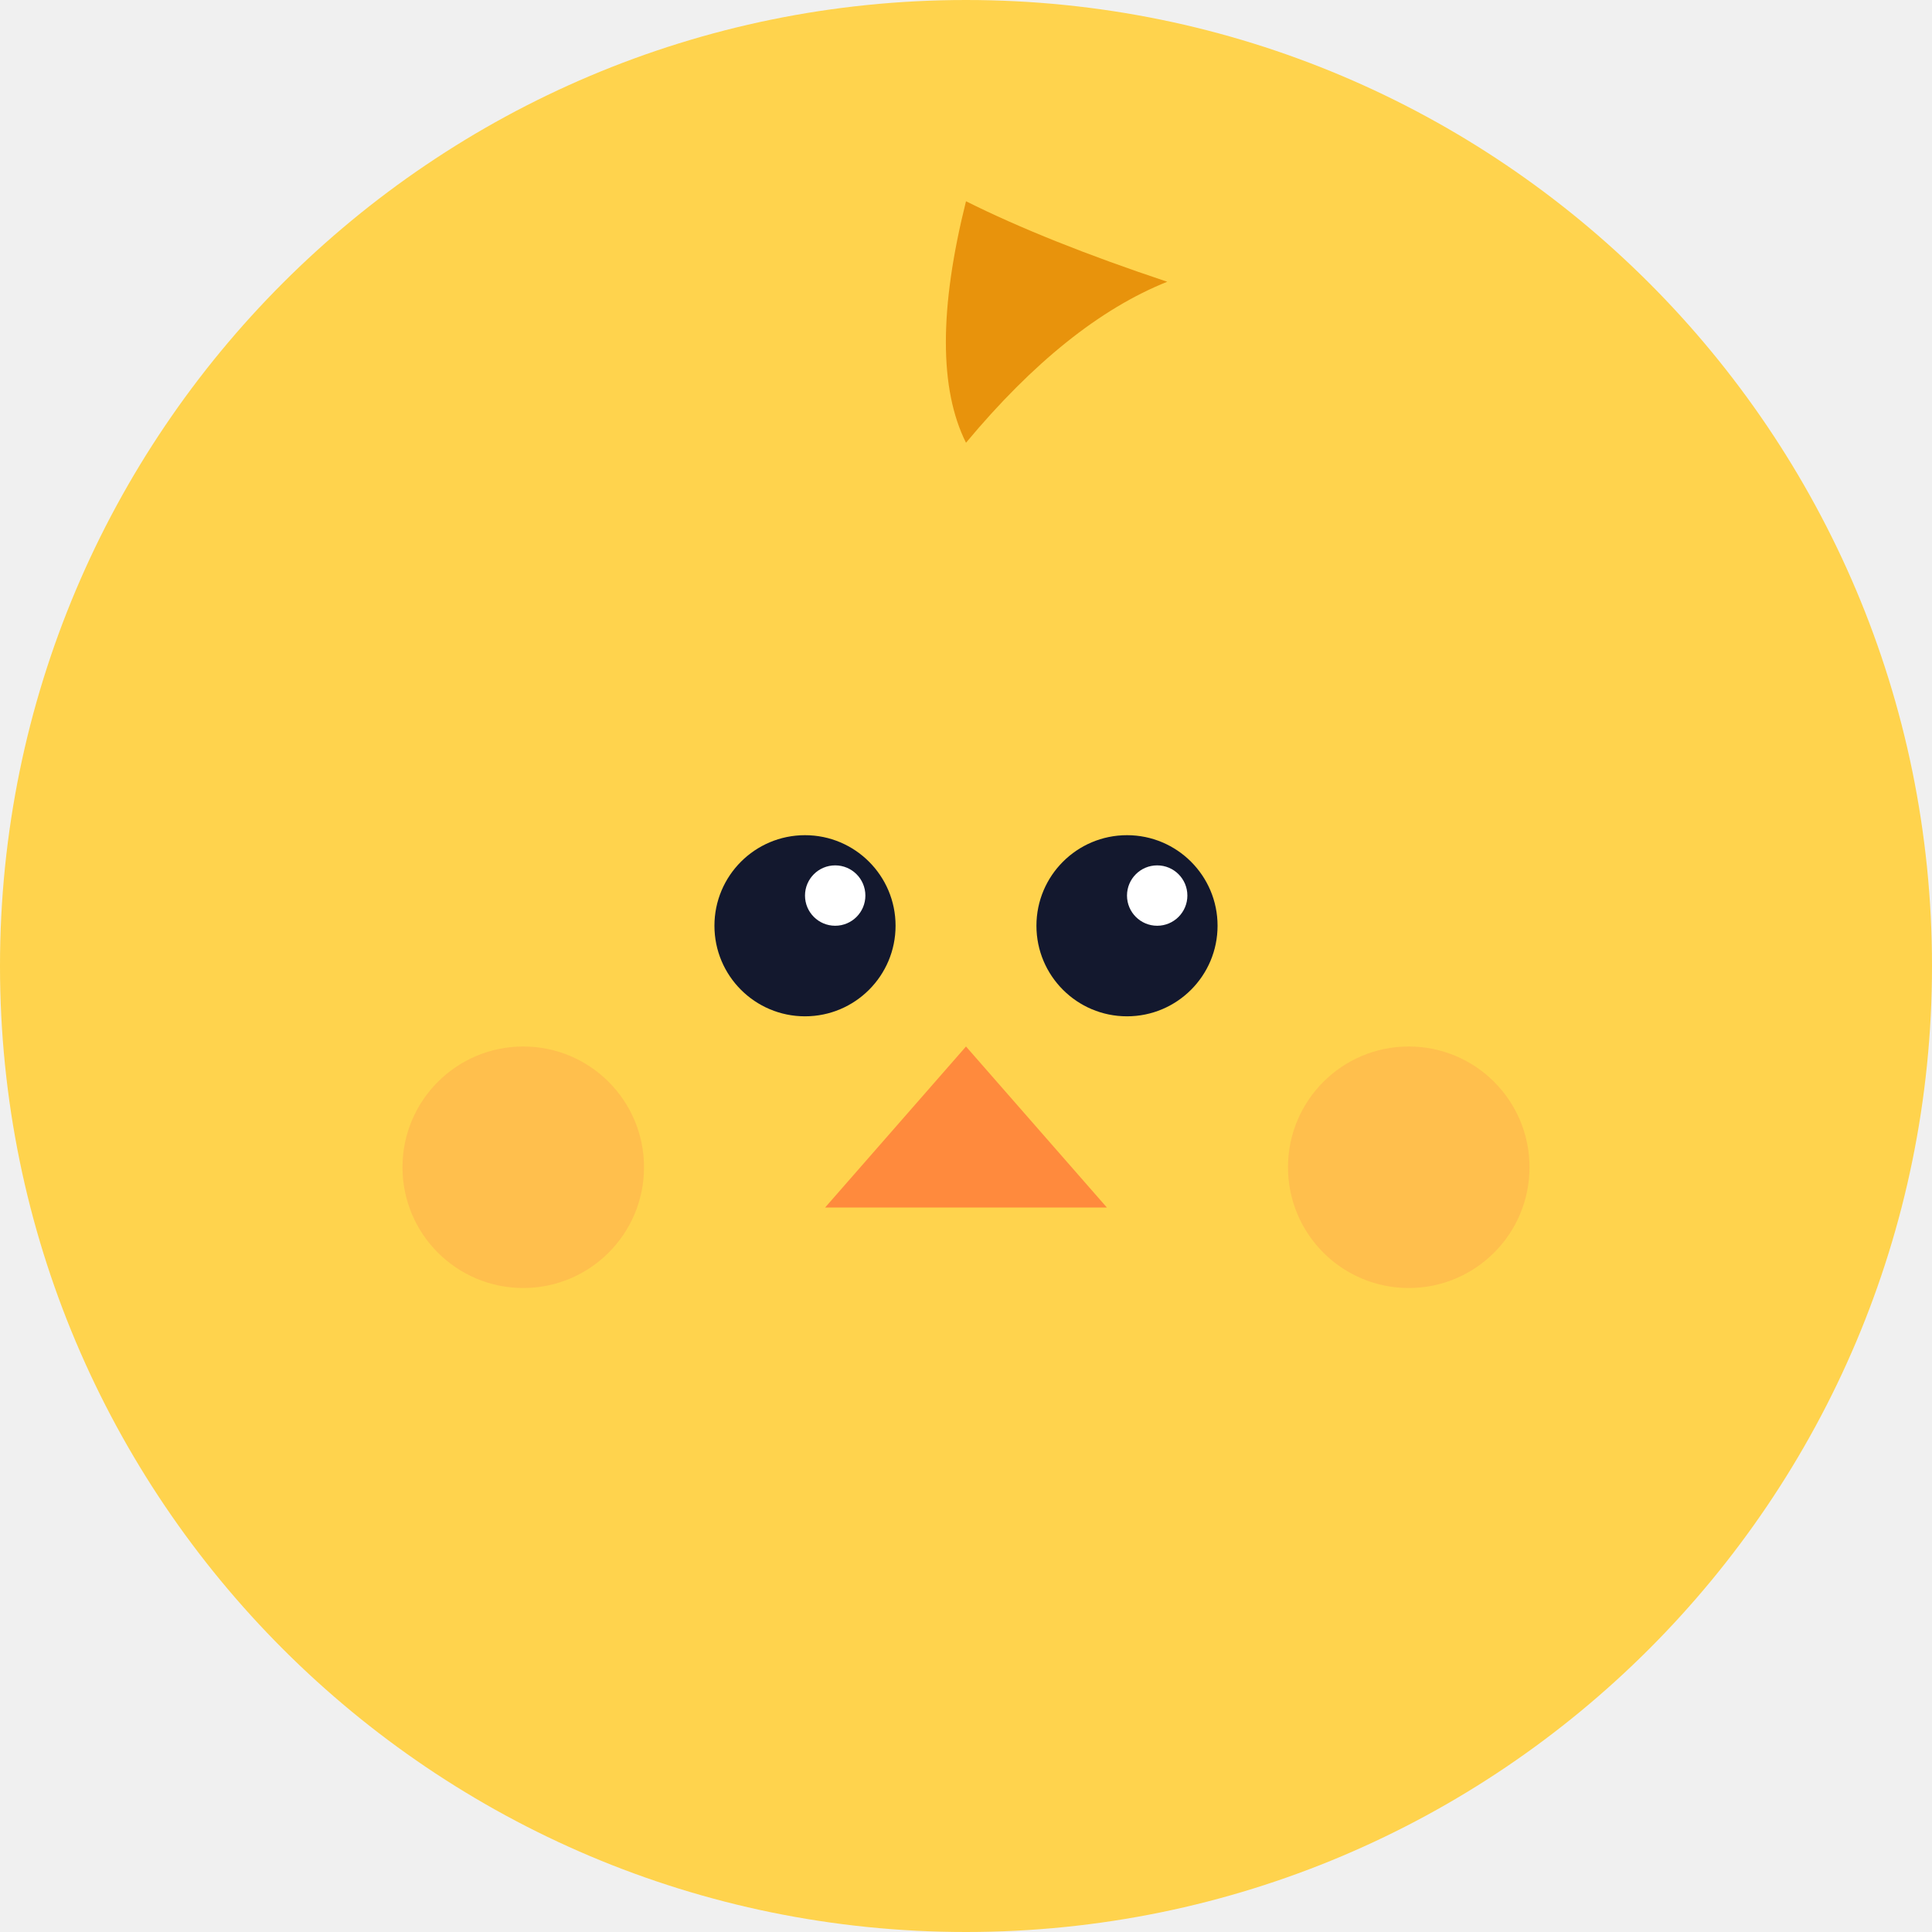
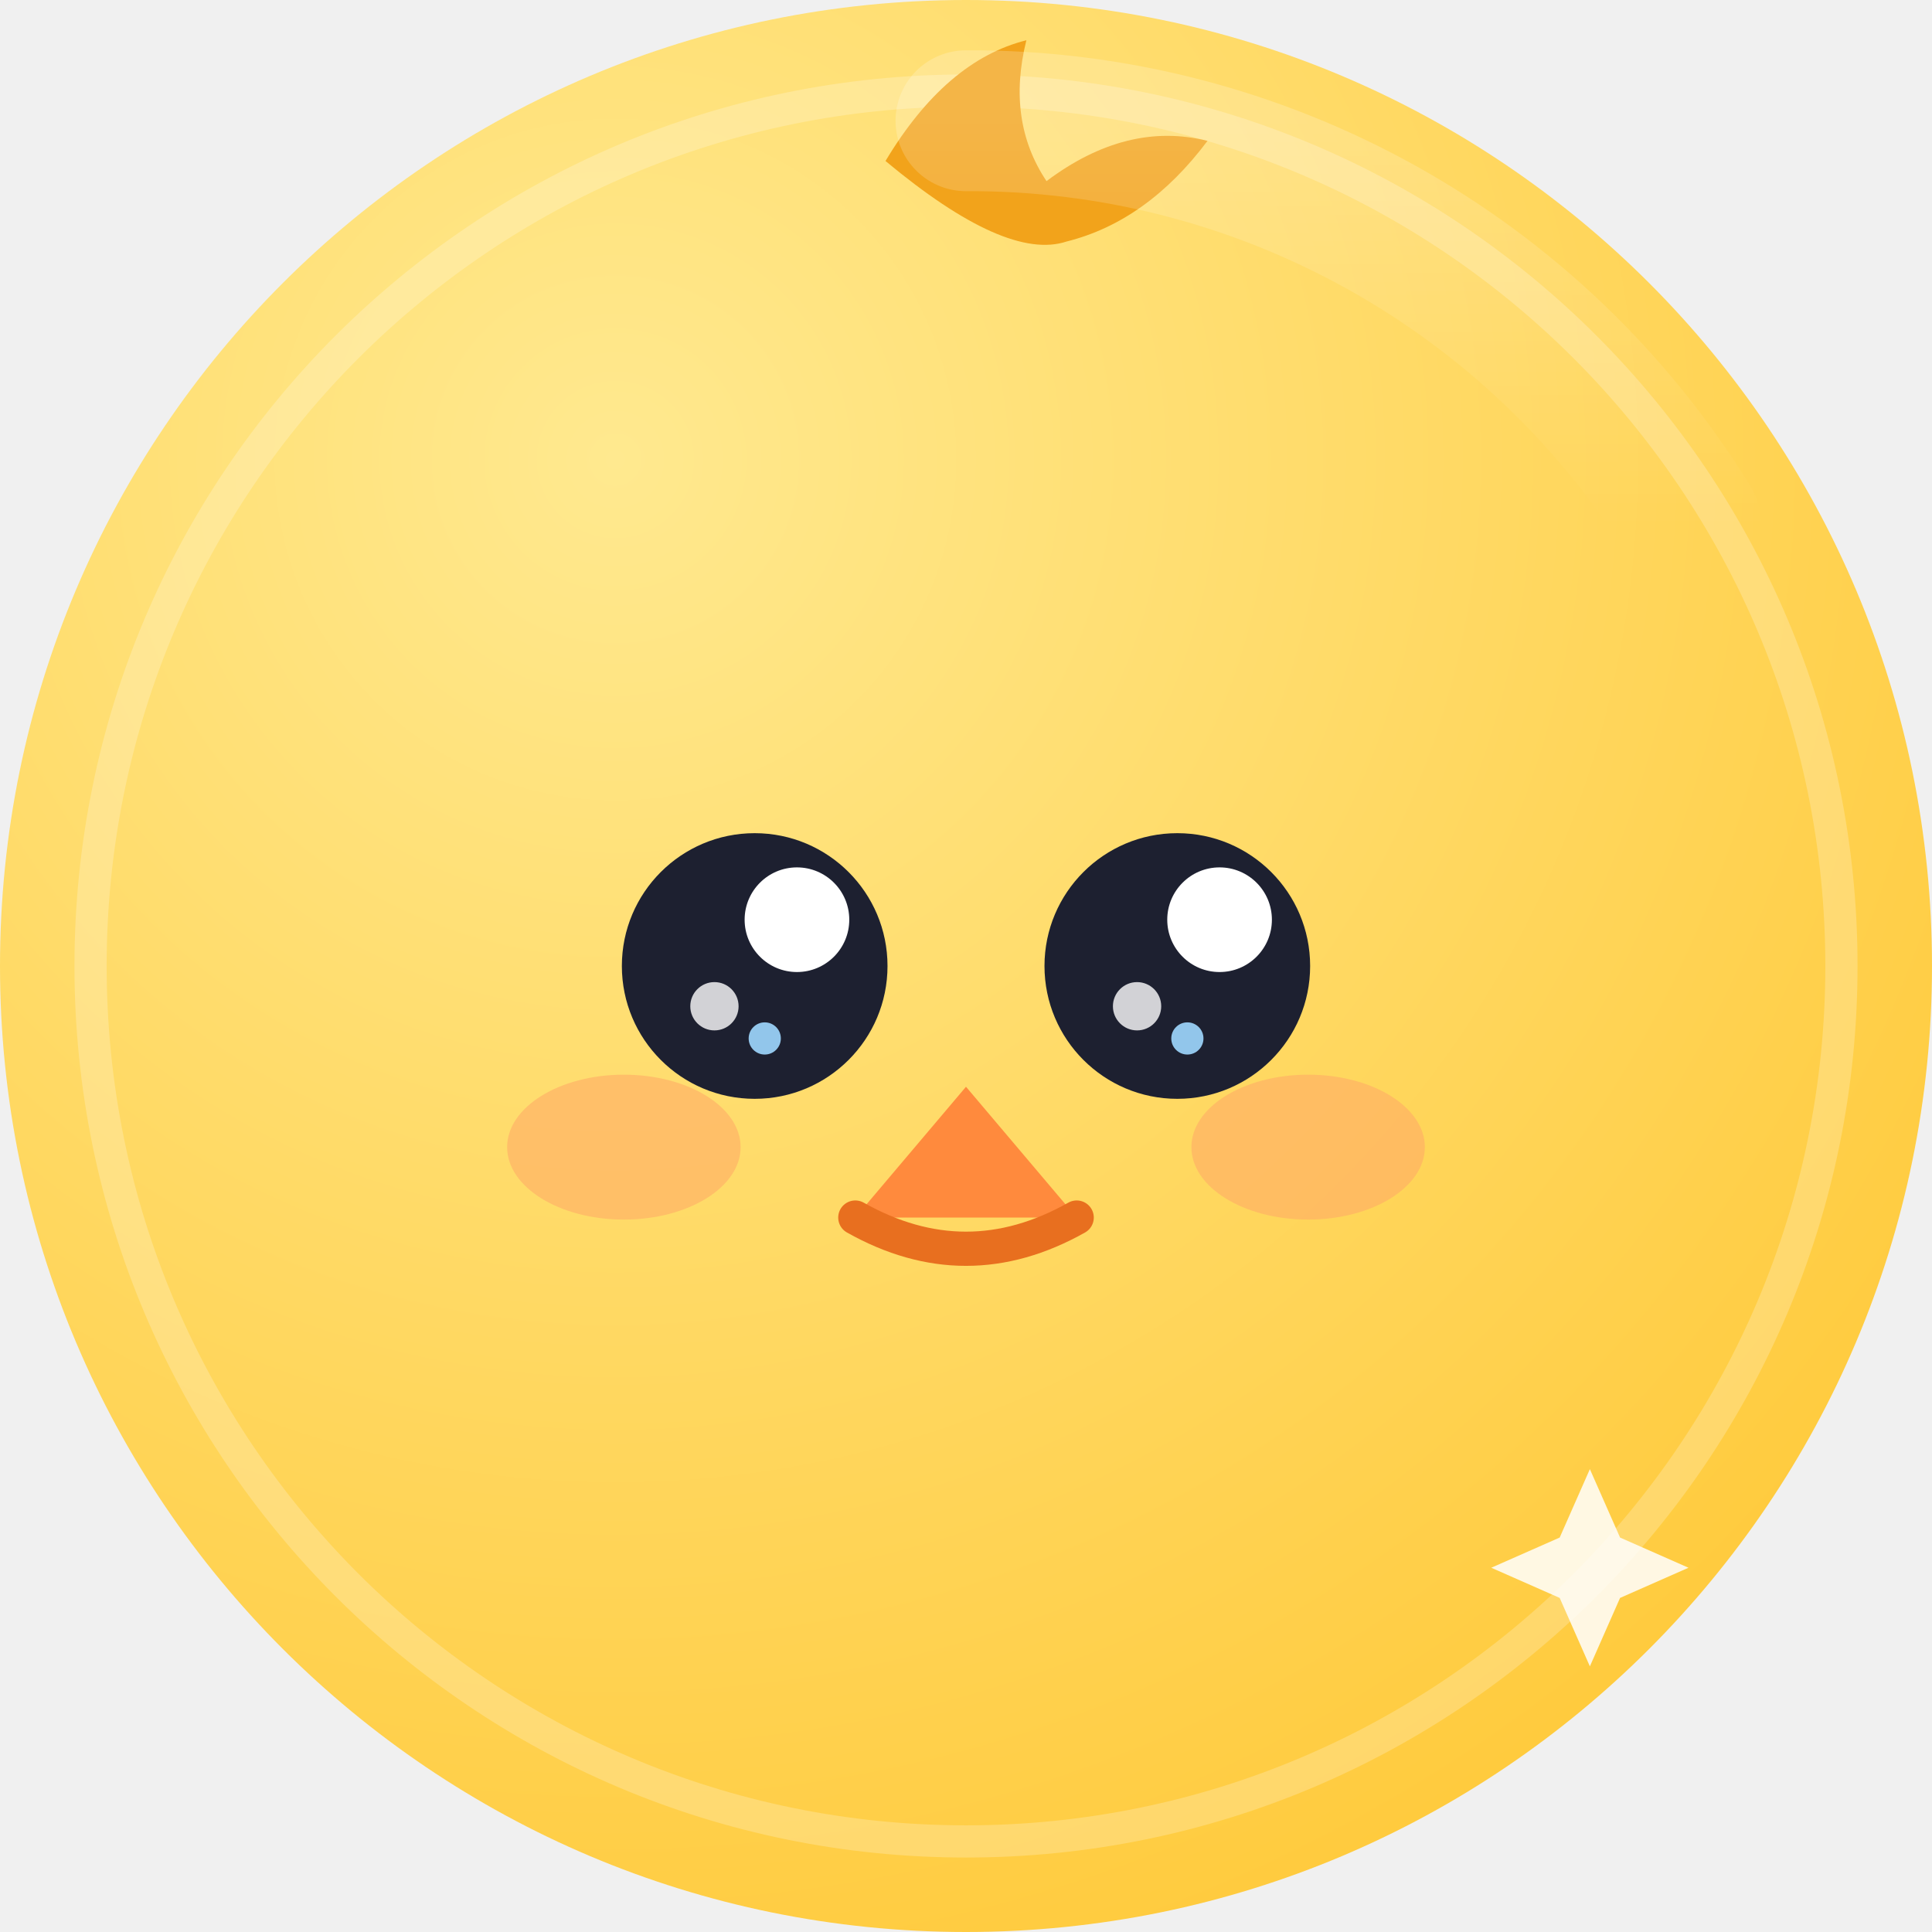
<svg xmlns="http://www.w3.org/2000/svg" viewBox="0 0 96 96">
-   <circle cx="48" cy="48" r="48" fill="#ffd34d" />
-   <path d="M48 10 q-2 8 0 12 q5-6 10-8 q-6-2-10-4z" fill="#e8930c" />
-   <polygon points="48,52 41,60 55,60" fill="#ff8a3d" />
-   <circle cx="26" cy="58" r="6" fill="#ffb84d" opacity=".75" />
-   <circle cx="70" cy="58" r="6" fill="#ffb84d" opacity=".75" />
-   <circle cx="40" cy="46" r="4.5" fill="#13182e" />
-   <circle cx="56" cy="46" r="4.5" fill="#13182e" />
-   <circle cx="41.5" cy="44.5" r="1.5" fill="#fff" />
-   <circle cx="57.5" cy="44.5" r="1.5" fill="#fff" />
+   <defs>
+     <radialGradient id="bg" cx="0.32" cy="0.24" r="1.05">
+       <stop offset="0" stop-color="#ffe98f" />
+       <stop offset="1" stop-color="#ffc226" />
+     </radialGradient>
+     <linearGradient id="gl" x1="0" y1="0" x2="0" y2="1">
+       <stop offset="0" stop-color="#ffffff" stop-opacity="0.35" />
+       <stop offset="1" stop-color="#ffffff" stop-opacity="0" />
+     </linearGradient>
+     <clipPath id="cp">
+       <circle cx="48" cy="48" r="48" />
+     </clipPath>
+   </defs>
+   <circle cx="48" cy="48" r="48" fill="url(#bg)" />
+   <circle cx="48" cy="48" r="43.5" fill="none" stroke="#ffffff" stroke-opacity="0.22" stroke-width="1.6" />
+   <g clip-path="url(#cp)">
+     <path d="M44 8 q3-5 7-6 q-1 4 1 7 q4-3 8-2 q-3 4-7 5 q-3 1-9-4z" fill="#f2a31b" />
+     <circle cx="37.5" cy="48" r="6.6" fill="#1d2030" />
+     <circle cx="58.5" cy="48" r="6.6" fill="#1d2030" />
+     <circle cx="39.6" cy="45.7" r="2.6" fill="#fff" />
+     <circle cx="60.6" cy="45.7" r="2.6" fill="#fff" />
+     <circle cx="35.5" cy="50" r="1.2" fill="#fff" opacity=".8" />
+     <circle cx="56.5" cy="50" r="1.2" fill="#fff" opacity=".8" />
+     <circle cx="38.0" cy="51.6" r="0.8" fill="#9fd8ff" opacity=".9" />
+     <circle cx="59.0" cy="51.6" r="0.8" fill="#9fd8ff" opacity=".9" />
+     <ellipse cx="31" cy="57" rx="5.8" ry="3.6" fill="#ffab66" opacity="0.6" />
+     <ellipse cx="65" cy="57" rx="5.8" ry="3.6" fill="#ffab66" opacity="0.6" />
+     <polygon points="48,54 42.5,60.5 53.5,60.5" fill="#ff8a3d" />
+     <path d="M42.5 60.5 Q48 63.6 53.5 60.5" stroke="#e86f1f" stroke-width="1.7" fill="none" stroke-linecap="round" />
+   </g>
+   <path d="M48 6 a42 42 0 0 1 36 20" stroke="url(#gl)" stroke-width="7" fill="none" stroke-linecap="round" opacity=".55" />
+   <path d="M79 73 l1.5 3.4 3.4 1.5 -3.4 1.5 -1.5 3.4 -1.5-3.4 -3.4-1.5 3.4-1.5z" fill="#ffffff" opacity=".85" />
</svg>
